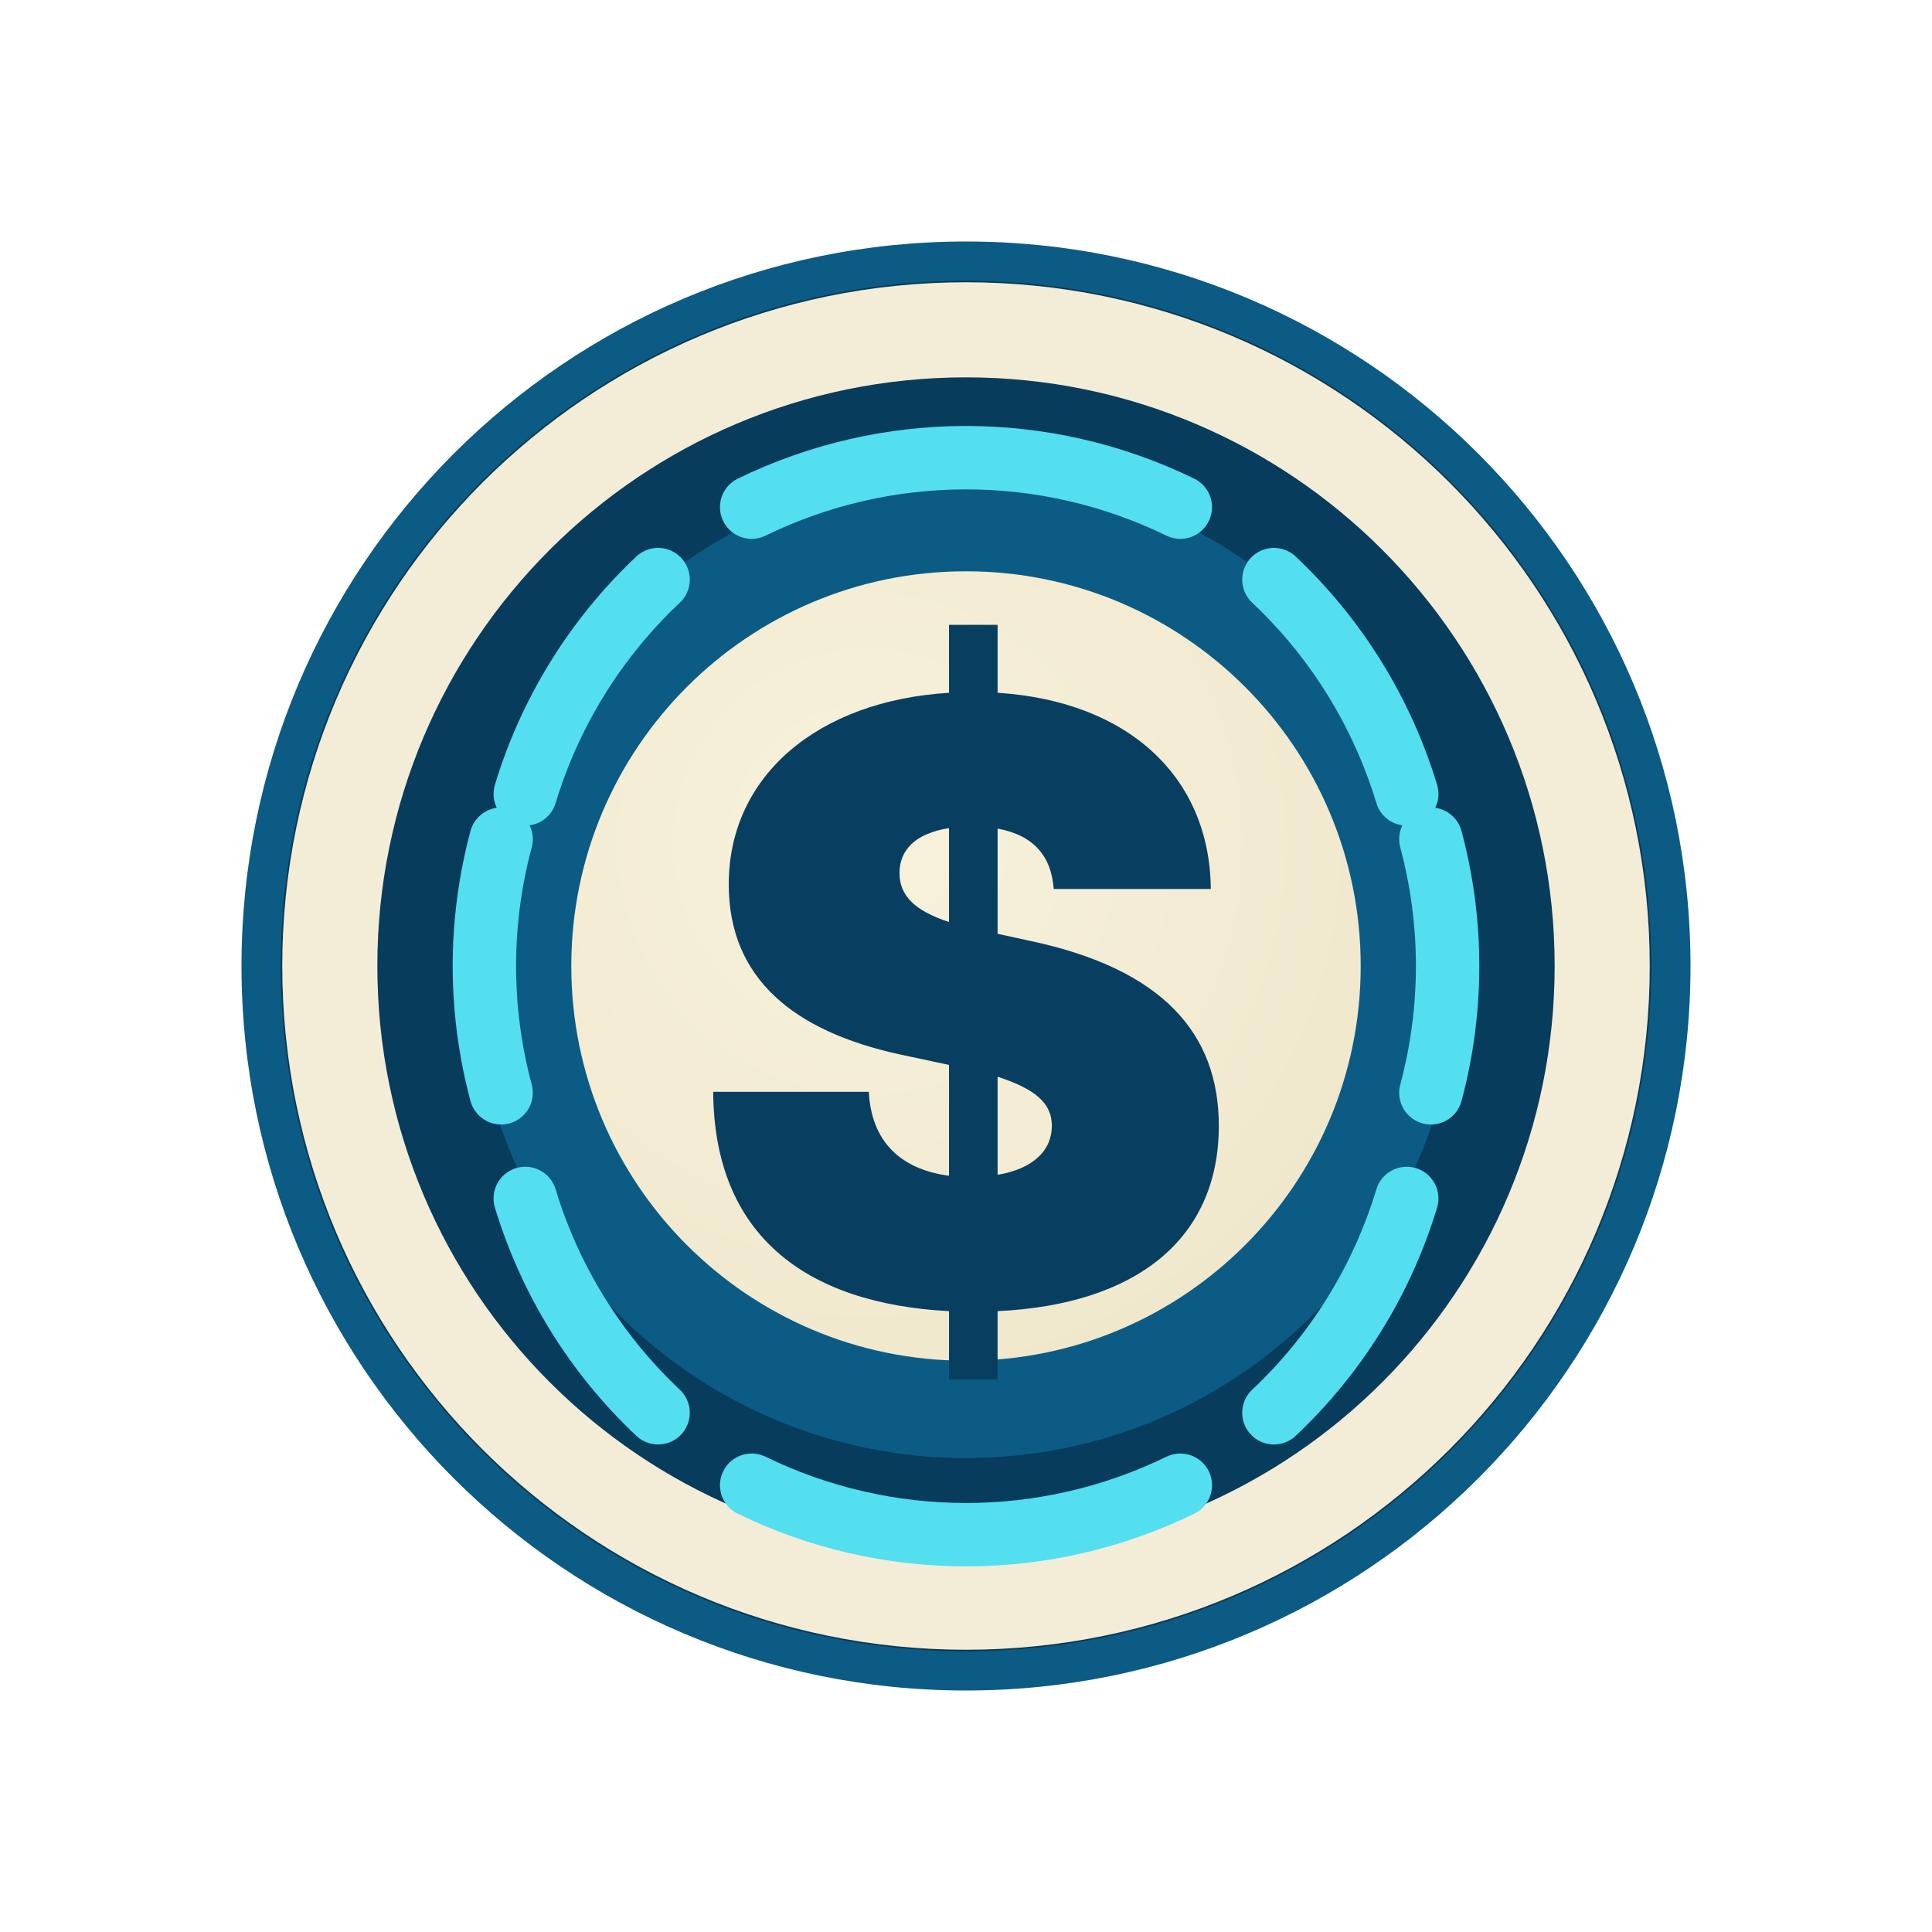
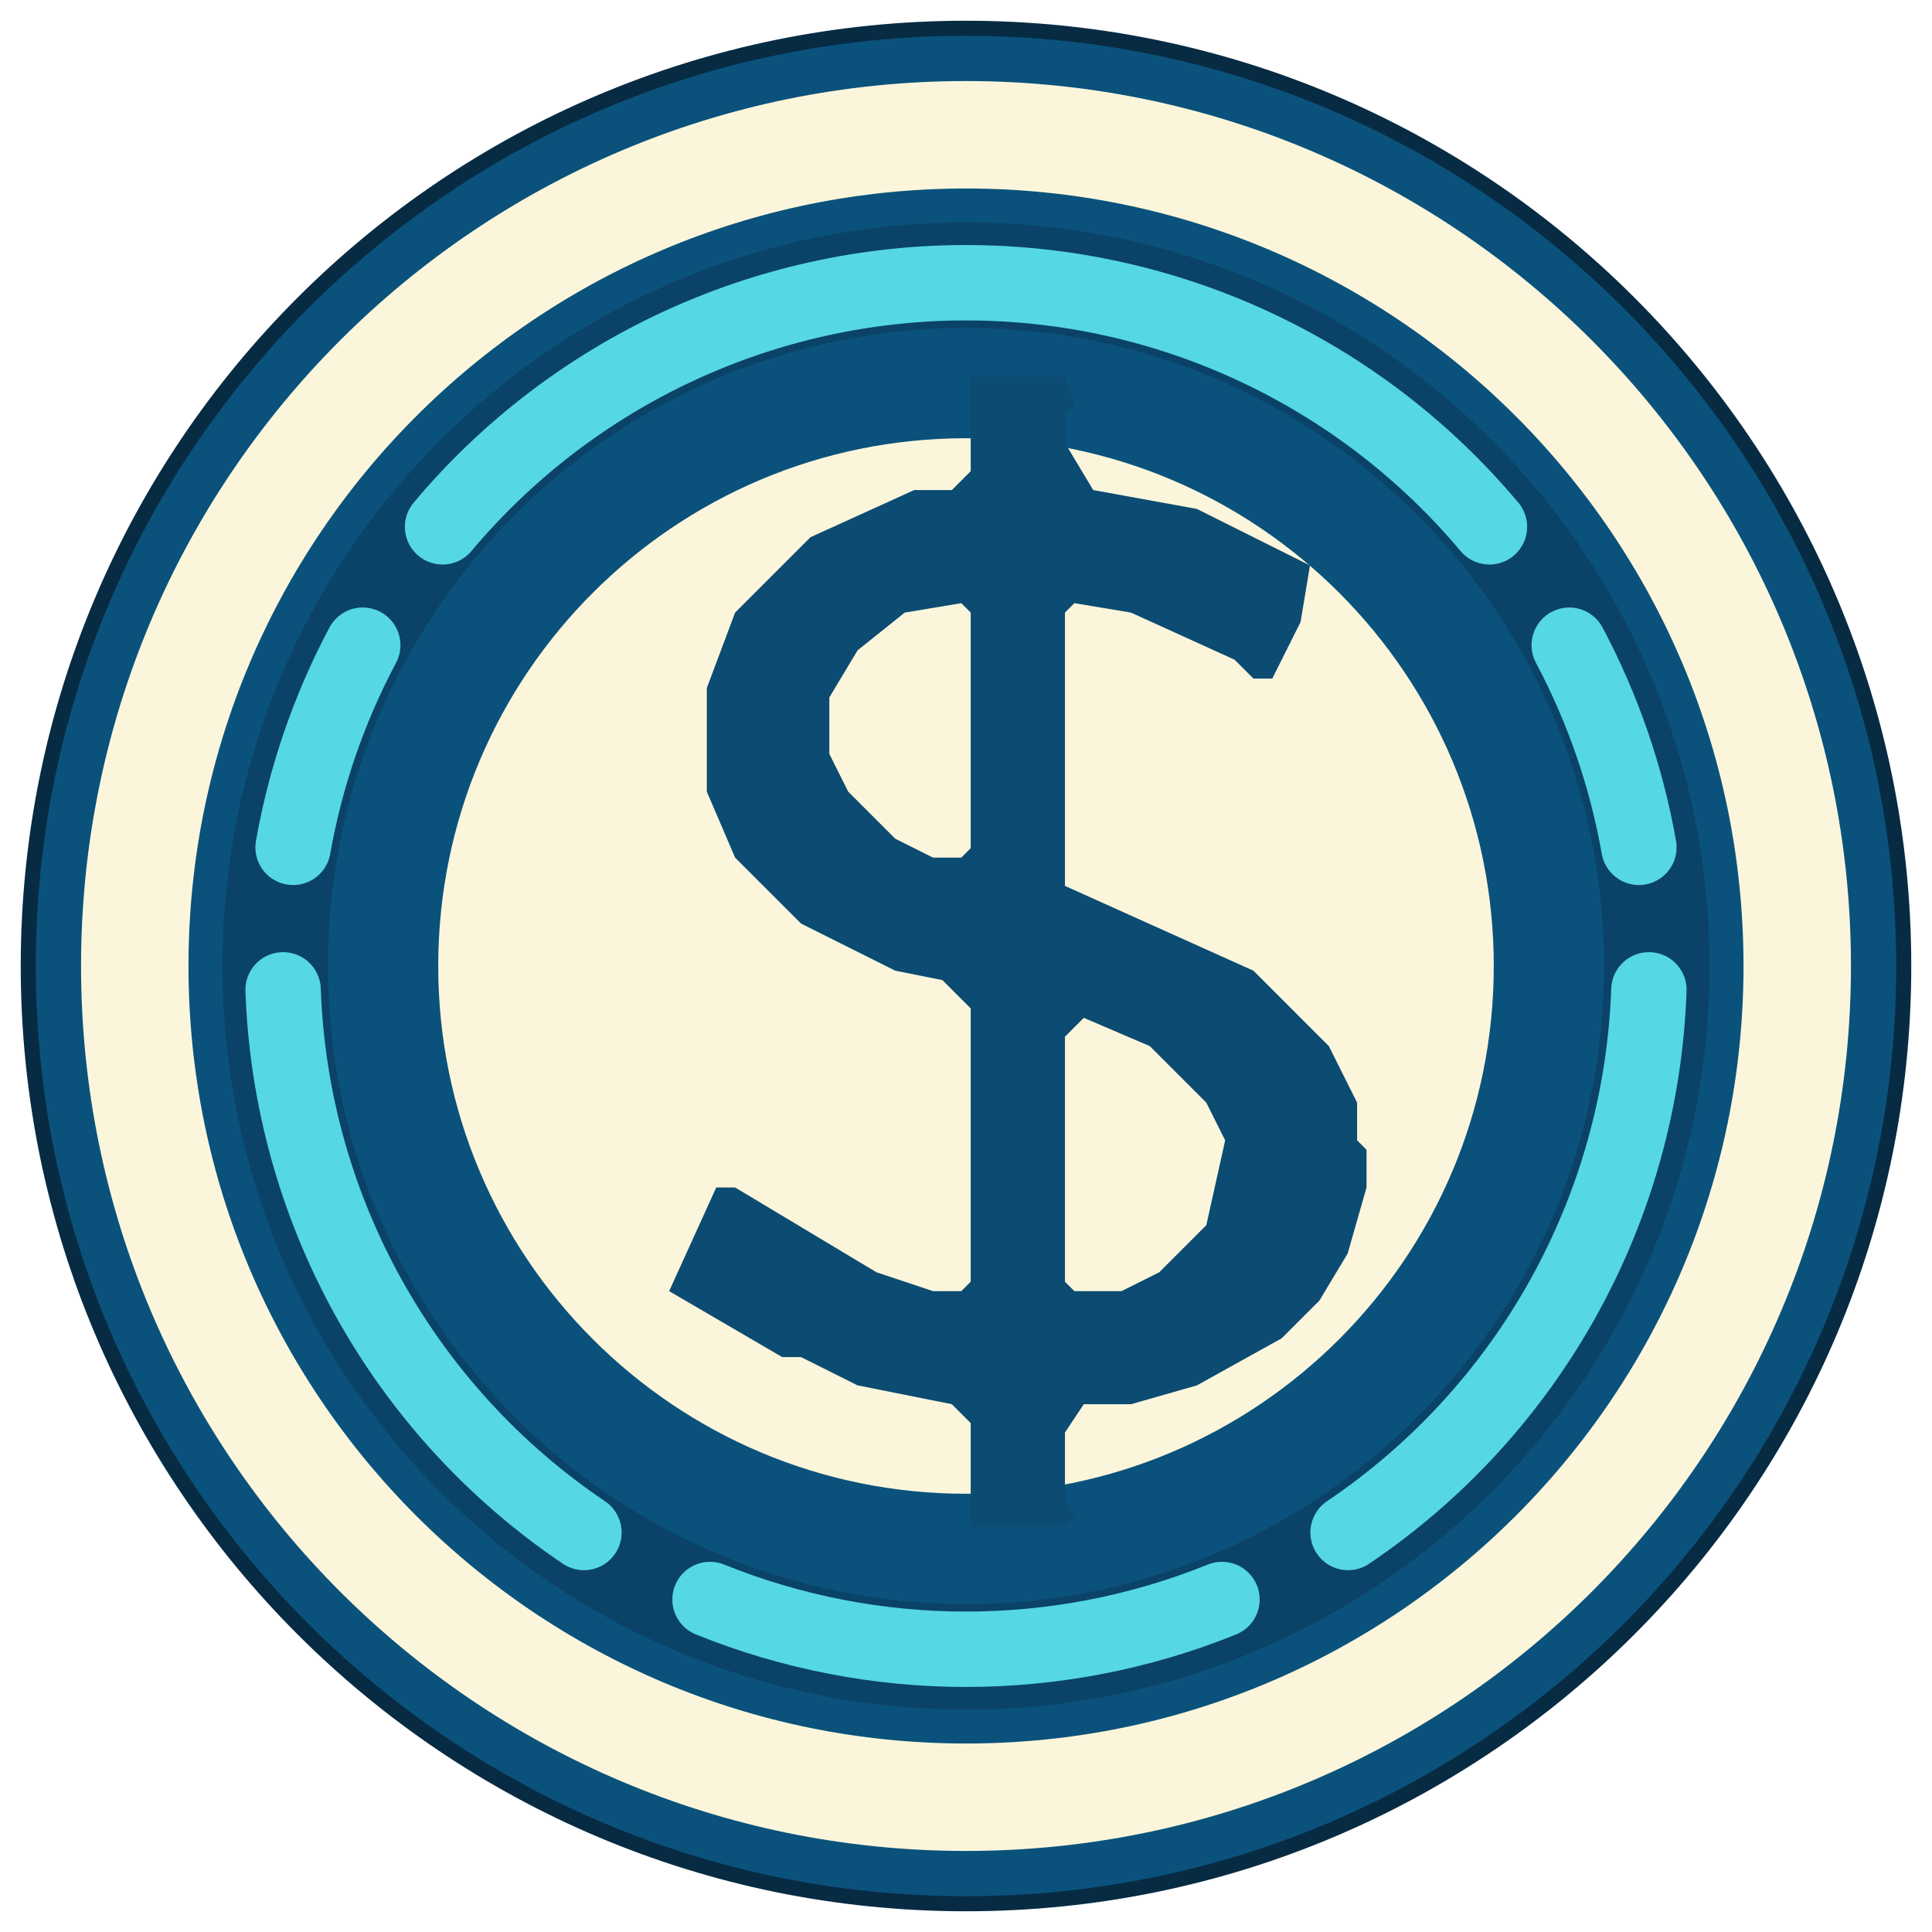
- <svg xmlns="http://www.w3.org/2000/svg" width="24" height="24" viewBox="0 0 64 64" role="img" aria-label="Moneda">
-   <defs>
-     <radialGradient id="coinCenter" cx="38%" cy="35%" r="75%">
-       <stop offset="0%" stop-color="#f8f2dc" />
-       <stop offset="100%" stop-color="#efe7cb" />
-     </radialGradient>
-   </defs>
-   <circle cx="32" cy="32" r="24" fill="#0b5b84" />
-   <circle cx="32" cy="32" r="22.25" fill="none" stroke="#08263a" stroke-width="0.9" opacity="0.65" />
-   <circle cx="32" cy="32" r="20.7" fill="none" stroke="#f3edd8" stroke-width="3.9" />
-   <circle cx="32" cy="32" r="17.9" fill="none" stroke="#083c5c" stroke-width="3.2" />
-   <g fill="none" stroke="#53dff0" stroke-width="2.1" stroke-linecap="round">
-     <path d="M17.4 26.3a16.2 16.2 0 0 1 4.4-7.1" />
-     <path d="M24.9 16.8a16.2 16.2 0 0 1 14.2 0" />
-     <path d="M42.2 19.2a16.2 16.2 0 0 1 4.4 7.1" />
-     <path d="M47.4 27.8a16.2 16.2 0 0 1 0 8.4" />
-     <path d="M46.6 39.7a16.2 16.2 0 0 1-4.4 7.1" />
-     <path d="M39.1 49.2a16.2 16.2 0 0 1-14.2 0" />
-     <path d="M21.8 46.8a16.2 16.2 0 0 1-4.4-7.1" />
-     <path d="M16.6 36.2a16.2 16.2 0 0 1 0-8.4" />
+ <svg xmlns="http://www.w3.org/2000/svg" width="24" height="24" viewBox="0 0 205 205" role="img" aria-label="Moneda">
+   <circle cx="102.5" cy="102.5" r="99.5" fill="#0a527c" stroke="#072b43" stroke-width="1.6" />
+   <circle cx="102.5" cy="102.5" r="88.2" fill="none" stroke="#fbf6db" stroke-width="11.4" />
+   <circle cx="102.5" cy="102.5" r="73.3" fill="none" stroke="#0b4267" stroke-width="11.2" />
+   <g fill="none" stroke="#55d7e4" stroke-width="8" stroke-linecap="round">
+     <path d="M46.96 55.9A72.5 72.5 0 0 1 158.04 55.9" />
+     <path d="M166.51 68.46A72.5 72.5 0 0 1 173.9 89.91" />
+     <path d="M174.96 105.03A72.5 72.5 0 0 1 143.04 162.61" />
+     <path d="M129.66 169.72A72.5 72.5 0 0 1 75.34 169.72" />
+     <path d="M61.96 162.61A72.5 72.5 0 0 1 30.04 105.03" />
+     <path d="M31.1 89.91A72.5 72.5 0 0 1 38.49 68.46" />
  </g>
-   <circle cx="32" cy="32" r="13.55" fill="url(#coinCenter)" />
-   <circle cx="32" cy="32" r="13.55" fill="none" stroke="#0b5b84" stroke-width="0.95" />
-   <text x="32" y="43.2" text-anchor="middle" font-size="27.5" font-family="Arial Black, Inter, Segoe UI Symbol, sans-serif" font-weight="900" fill="#083f61">$</text>
+   <circle cx="102.5" cy="102.5" r="56" fill="#fbf6db" />
+   <path d="M103 40L103 50L101 52L97 52L86 57L78 65L75 73L75 84L78 91L85 98L95 103L100 104L103 107L103 136L102 137L99 137L93 135L78 126L76 126L71 137L83 144L85 144L91 147L101 149L103 151L103 162L113 162L114 161L113 159L113 152L115 149L120 149L127 147L136 142L140 138L143 133L145 126L145 122L144 121L144 117L141 111L133 103L113 94L113 65L114 64L120 65L131 70L133 72L135 72L138 66L139 60L127 54L116 52L113 47L113 44L114 43L113 40ZM115 108L122 111L128 117L130 121L128 130L123 135L119 137L114 137L113 136L113 110ZM102 64L103 65L103 90L102 91L99 91L95 89L90 84L88 80L88 74L91 69L96 65Z" fill="#0c4b72" fill-rule="evenodd" />
</svg>
